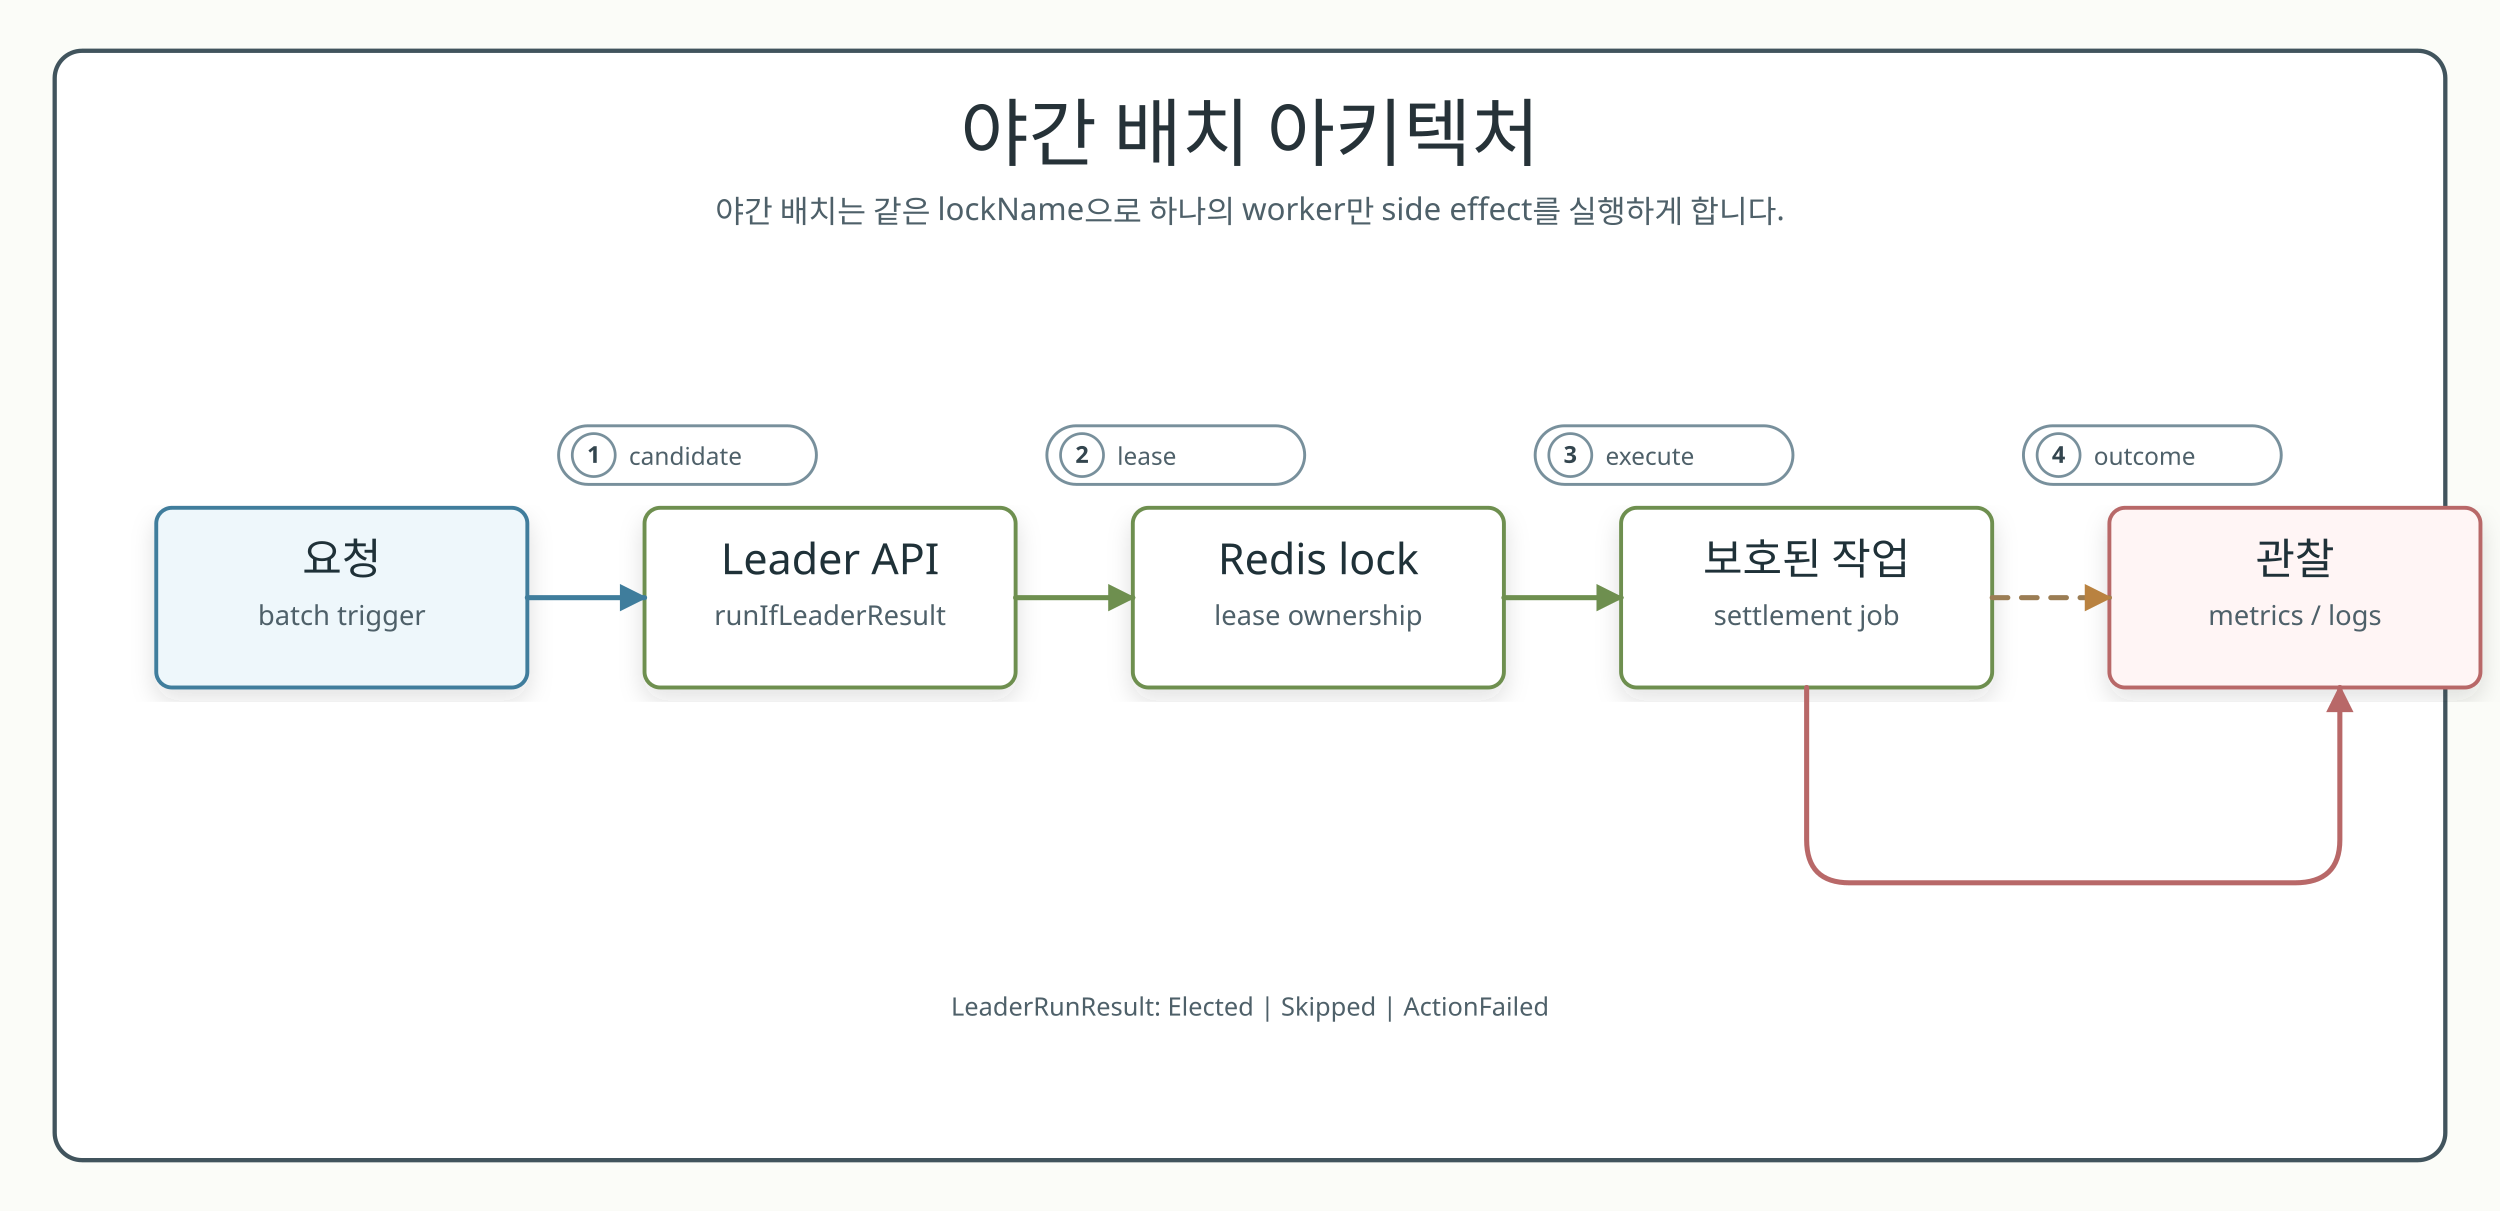
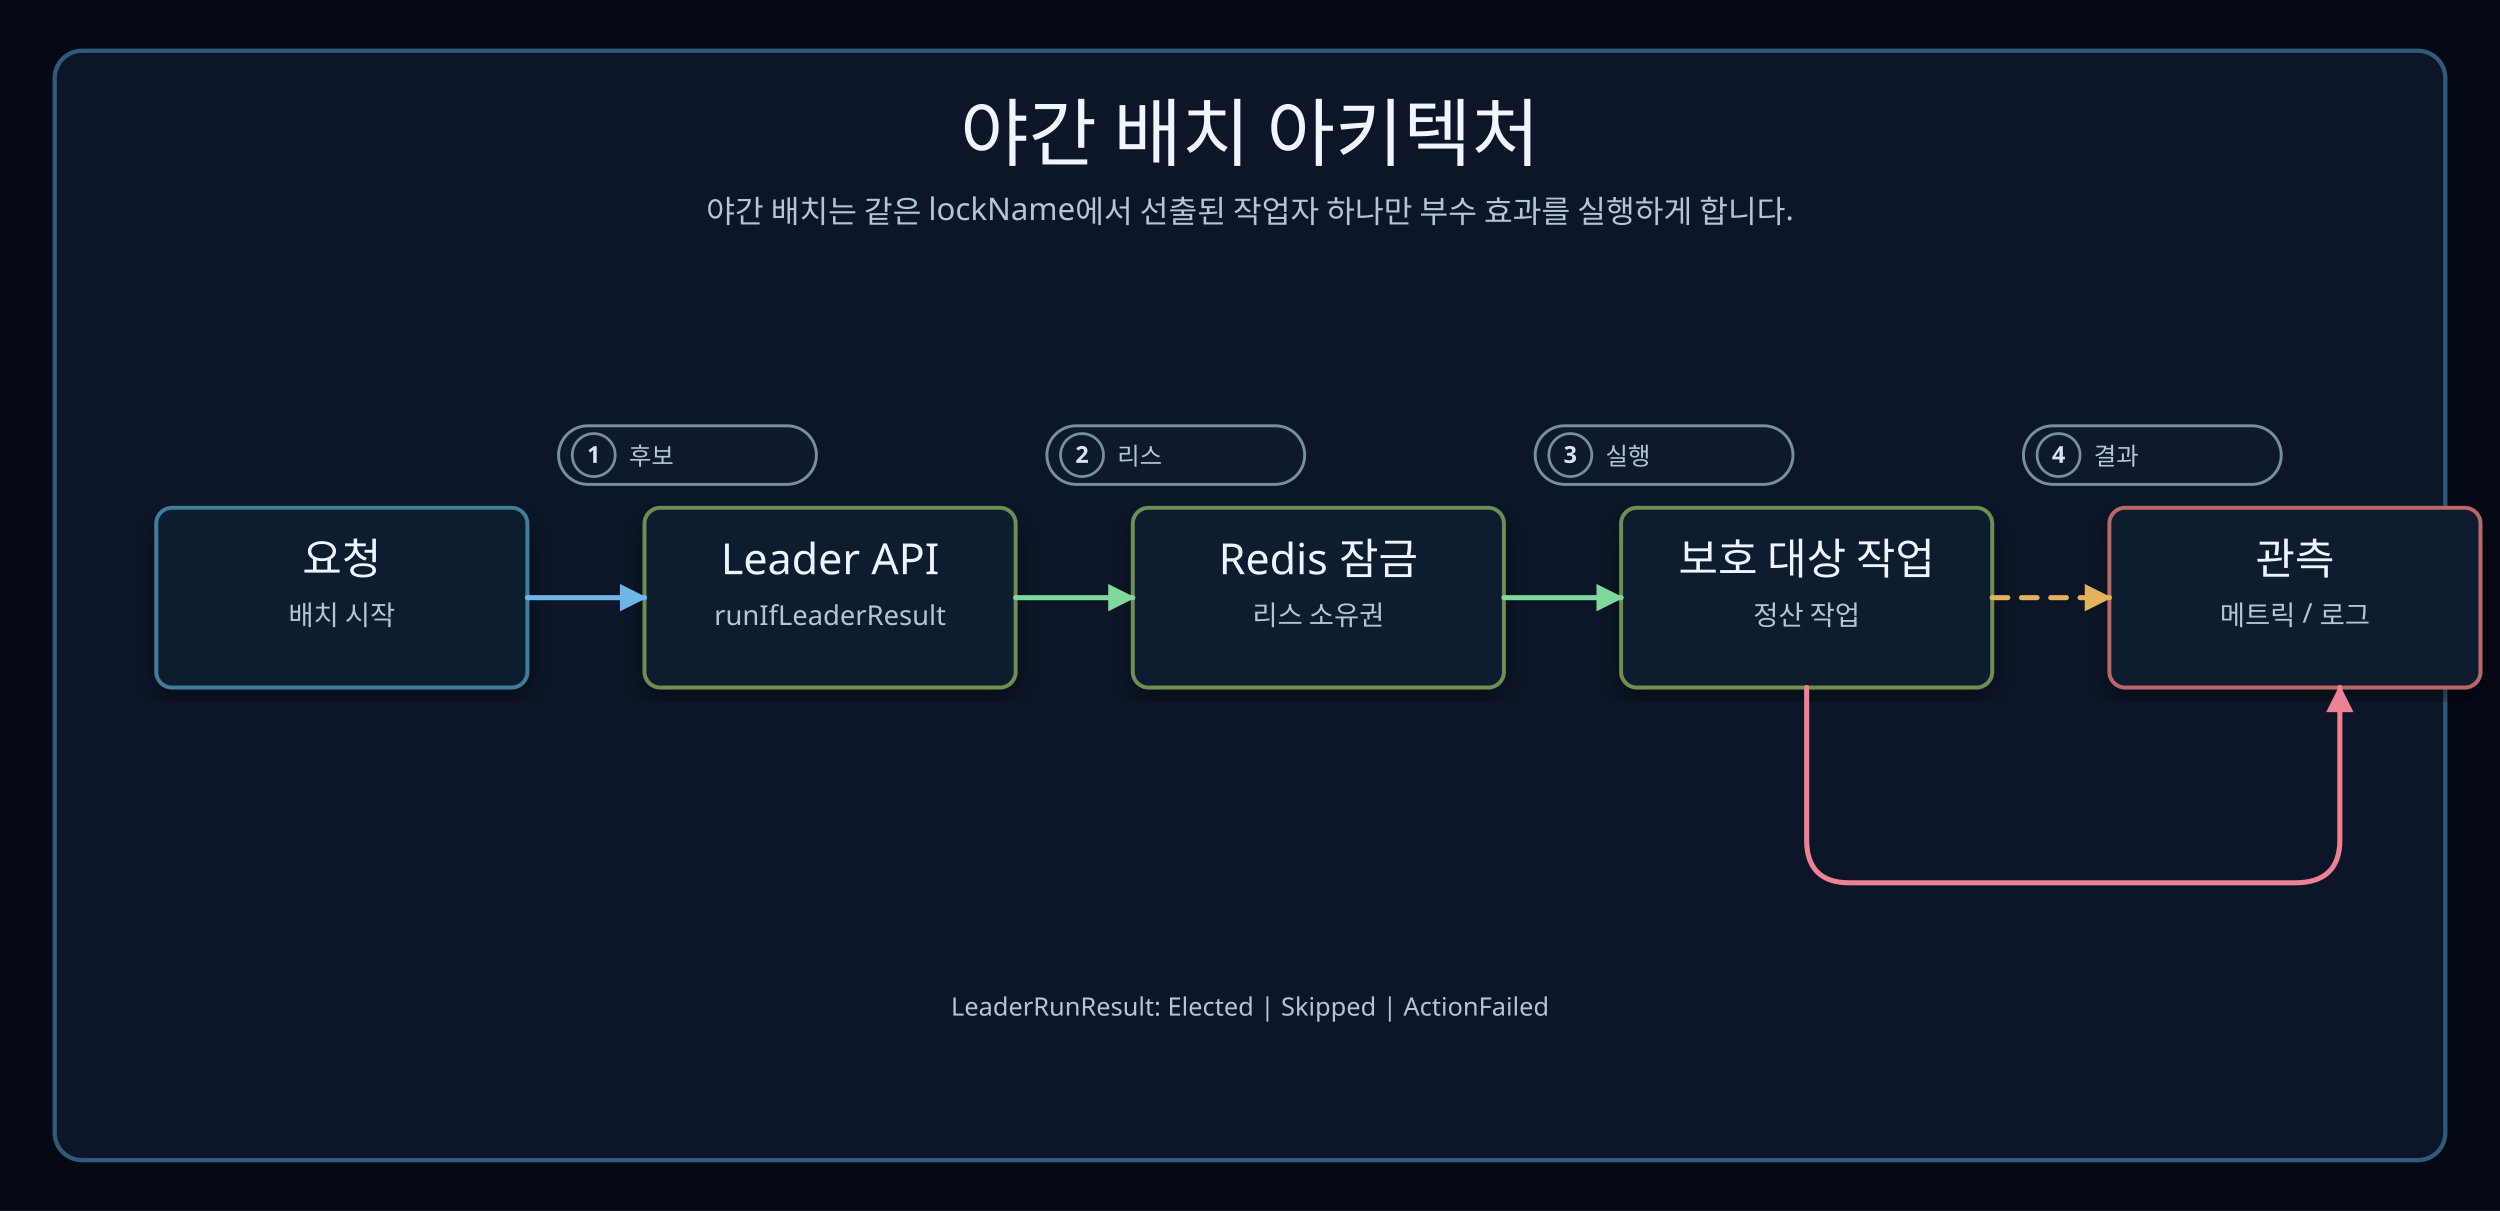
<svg xmlns="http://www.w3.org/2000/svg" width="1280" height="620" viewBox="0 0 1280 620" role="img" aria-labelledby="title desc">
  <defs>
    <filter id="shadow" x="-8%" y="-8%" width="116%" height="116%">
-       <feDropShadow dx="0" dy="6" stdDeviation="6" flood-color="#28343b" flood-opacity="0.13" />
+       <feDropShadow dx="0" dy="6" stdDeviation="6" flood-color="#02050a" flood-opacity="0.42" />
    </filter>
    <marker id="arrow-blue" viewBox="0 0 10 10" markerUnits="userSpaceOnUse" markerWidth="14" markerHeight="14" refX="9" refY="5" orient="auto">
-       <path d="M 0 0 L 10 5 L 0 10 Z" fill="#3f7d9c" stroke="#3f7d9c" stroke-width="0" stroke-dasharray="none" style="stroke-dasharray:none!important" />
+       <path d="M 0 0 L 10 5 L 0 10 Z" fill="#6fb6e8" stroke="#6fb6e8" stroke-width="0" stroke-dasharray="none" style="stroke-dasharray:none!important" />
    </marker>
    <marker id="arrow-green" viewBox="0 0 10 10" markerUnits="userSpaceOnUse" markerWidth="14" markerHeight="14" refX="9" refY="5" orient="auto">
-       <path d="M 0 0 L 10 5 L 0 10 Z" fill="#6e8f4f" stroke="#6e8f4f" stroke-width="0" stroke-dasharray="none" style="stroke-dasharray:none!important" />
+       <path d="M 0 0 L 10 5 L 0 10 Z" fill="#80d99b" stroke="#80d99b" stroke-width="0" stroke-dasharray="none" style="stroke-dasharray:none!important" />
    </marker>
    <marker id="arrow-amber" viewBox="0 0 10 10" markerUnits="userSpaceOnUse" markerWidth="14" markerHeight="14" refX="9" refY="5" orient="auto">
-       <path d="M 0 0 L 10 5 L 0 10 Z" fill="#b98240" stroke="#b98240" stroke-width="0" stroke-dasharray="none" style="stroke-dasharray:none!important" />
+       <path d="M 0 0 L 10 5 L 0 10 Z" fill="#e2b35c" stroke="#e2b35c" stroke-width="0" stroke-dasharray="none" style="stroke-dasharray:none!important" />
    </marker>
    <marker id="arrow-red" viewBox="0 0 10 10" markerUnits="userSpaceOnUse" markerWidth="14" markerHeight="14" refX="9" refY="5" orient="auto">
-       <path d="M 0 0 L 10 5 L 0 10 Z" fill="#b86868" stroke="#b86868" stroke-width="0" stroke-dasharray="none" style="stroke-dasharray:none!important" />
+       <path d="M 0 0 L 10 5 L 0 10 Z" fill="#ef8292" stroke="#ef8292" stroke-width="0" stroke-dasharray="none" style="stroke-dasharray:none!important" />
    </marker>
    <marker id="arrow-slate" viewBox="0 0 10 10" markerUnits="userSpaceOnUse" markerWidth="14" markerHeight="14" refX="9" refY="5" orient="auto">
-       <path d="M 0 0 L 10 5 L 0 10 Z" fill="#78909c" stroke="#78909c" stroke-width="0" stroke-dasharray="none" style="stroke-dasharray:none!important" />
+       <path d="M 0 0 L 10 5 L 0 10 Z" fill="#87a8c2" stroke="#87a8c2" stroke-width="0" stroke-dasharray="none" style="stroke-dasharray:none!important" />
    </marker>
    <style>
-       .canvas{fill:#fbfcf8}.frame{fill:#fff;stroke:#41545d;stroke-width:2.2}
-       .title{font-family:"goorm Sans";font-size:38px;fill:#263238}
-       .subtitle,.detail,.labelText,.footer,.axis,.tick,.legend,.role{font-family:"goorm Sans";fill:#4e6069}
+       .canvas{fill:#050914}.frame{fill:#0c1628;stroke:#315a7a;stroke-width:2.2}
+       .title{font-family:"goorm Sans";font-size:38px;fill:#f0f5ff}
+       .subtitle,.detail,.labelText,.footer,.axis,.tick,.legend,.role{font-family:"goorm Sans";fill:#b4c5d8}
      .subtitle{font-size:16px}.detail{font-size:14px}.footer{font-size:13px}.axis,.tick,.legend{font-size:13px}
      .role{font-family:"goorm Sans Code";font-size:12.5px}
-       .bandTitle,.cardTitle,.participant{font-family:"goorm Sans";fill:#1f3138}
+       .bandTitle,.cardTitle,.participant{font-family:"goorm Sans";fill:#edf4ff}
      .bandTitle{font-size:23px}.cardTitle{font-size:22px}.participant{font-size:19px}
-       .mono,.code,.badgeText{font-family:"goorm Sans Code";fill:#33454e}
-       .band{fill:#f5f9fb;stroke:#c8d7df;stroke-width:1.6}.bandAlt{fill:#fbfdf8;stroke:#d7e0d0;stroke-width:1.6}
-       .card{filter:url(#shadow);stroke-width:2}.header{fill:#fff;stroke:#546e7a;stroke-width:2}
+       .mono,.code,.badgeText{font-family:"goorm Sans Code";fill:#d7e3f2}
+       .band{fill:#101d30;stroke:#294c69;stroke-width:1.6}.bandAlt{fill:#10231f;stroke:#2f6257;stroke-width:1.6}
+       .card{filter:url(#shadow);fill:#111d2f!important;stroke-width:2}.header{fill:#111d2f;stroke:#537a99;stroke-width:2}
+       .surfaceWarm{fill:#211c16;stroke:#8b6a34;stroke-width:2}.surfacePurple{fill:#1c1930;stroke:#7058a2;stroke-width:2}
+       .footerBar{fill:#0e1b2e;stroke:#294c69;stroke-width:2}.tableHeader{fill:#142b46;stroke:#537a99;stroke-width:2}
      .edge,.call,.return,.skip,.state{fill:none;stroke-width:2.6;stroke-linecap:round;stroke-linejoin:round}
-       .call{stroke:#3f7d9c;marker-end:url(#arrow-blue)}.state{stroke:#6e8f4f;marker-end:url(#arrow-green)}
-       .return{stroke:#9b7d54;marker-end:url(#arrow-amber);stroke-dasharray:8 7}.skip{stroke:#b86868;marker-end:url(#arrow-red)}
-       .pill,.label{fill:#fff;stroke-width:1.5}.labelText{font-size:12.5px}.badgeText{font-size:12px;font-weight:700}
-       .lifeline{stroke:#9aaab1;stroke-width:2;stroke-dasharray:7 8}.activation{fill:#e6f2ec;stroke:#5b7e67;stroke-width:1.7}
-       .branch{fill:none;stroke:#78909c;stroke-width:2.2;stroke-dasharray:12 8}.divider{stroke:#78909c;stroke-width:1.4;stroke-dasharray:8 7}
+       .call{stroke:#6fb6e8;marker-end:url(#arrow-blue)}.state{stroke:#80d99b;marker-end:url(#arrow-green)}
+       .return{stroke:#e2b35c;marker-end:url(#arrow-amber);stroke-dasharray:8 7}.skip{stroke:#ef8292;marker-end:url(#arrow-red)}
+       .pill,.label{fill:#0e1a2b;stroke-width:1.5}.badgeCircle{fill:#0e1a2b}.labelText{font-size:12.5px}.badgeText{font-size:12px;font-weight:700}
+       .lifeline{stroke:#52718a;stroke-width:2;stroke-dasharray:7 8}.activation{fill:#193c32;stroke:#71bf8b;stroke-width:1.7}
+       .branch{fill:none;stroke:#7194ae;stroke-width:2.2;stroke-dasharray:12 8}.divider{stroke:#7194ae;stroke-width:1.4;stroke-dasharray:8 7}
    </style>
  </defs>
  <rect class="canvas" width="1280" height="620" />
  <rect class="frame" x="28" y="26" width="1224" height="568" rx="14" />
  <text x="640" y="82" class="title" text-anchor="middle">야간 배치 아키텍처</text>
-   <text x="640" y="114" class="subtitle" text-anchor="middle">야간 배치는 같은 lockName으로 하나의 worker만 side effect를 실행하게 합니다.</text>
+   <text x="640" y="114" class="subtitle" text-anchor="middle">야간 배치는 같은 lockName에서 선출된 작업자 하나만 부수 효과를 실행하게 합니다.</text>
  <g>
    <rect x="80" y="260" width="190" height="92" rx="8" class="card" fill="#eef7fb" stroke="#3f7d9c" />
    <text x="175" y="294" class="cardTitle" text-anchor="middle">요청</text>
-     <text x="175" y="320" class="detail" text-anchor="middle">batch trigger</text>
+     <text x="175" y="320" class="detail" text-anchor="middle">배치 시작</text>
  </g>
  <g>
    <rect x="330" y="260" width="190" height="92" rx="8" class="card" fill="#fff" stroke="#6e8f4f" />
    <text x="425" y="294" class="cardTitle" text-anchor="middle">Leader API</text>
    <text x="425" y="320" class="detail" text-anchor="middle">runIfLeaderResult</text>
  </g>
  <g>
    <rect x="580" y="260" width="190" height="92" rx="8" class="card" fill="#fff" stroke="#6e8f4f" />
-     <text x="675" y="294" class="cardTitle" text-anchor="middle">Redis lock</text>
-     <text x="675" y="320" class="detail" text-anchor="middle">lease ownership</text>
+     <text x="675" y="294" class="cardTitle" text-anchor="middle">Redis 잠금</text>
+     <text x="675" y="320" class="detail" text-anchor="middle">리스 소유권</text>
  </g>
  <g>
    <rect x="830" y="260" width="190" height="92" rx="8" class="card" fill="#fff" stroke="#6e8f4f" />
-     <text x="925" y="294" class="cardTitle" text-anchor="middle">보호된 작업</text>
-     <text x="925" y="320" class="detail" text-anchor="middle">settlement job</text>
+     <text x="925" y="294" class="cardTitle" text-anchor="middle">보호 대상 작업</text>
+     <text x="925" y="320" class="detail" text-anchor="middle">정산 작업</text>
  </g>
  <g>
    <rect x="1080" y="260" width="190" height="92" rx="8" class="card" fill="#fff5f5" stroke="#b86868" />
-     <text x="1175" y="294" class="cardTitle" text-anchor="middle">관찰</text>
-     <text x="1175" y="320" class="detail" text-anchor="middle">metrics / logs</text>
+     <text x="1175" y="294" class="cardTitle" text-anchor="middle">관측</text>
+     <text x="1175" y="320" class="detail" text-anchor="middle">메트릭 / 로그</text>
  </g>
  <path d="M 270 306 L 330 306" class="call" />
  <path d="M 520 306 L 580 306" class="state" />
  <path d="M 770 306 L 830 306" class="state" />
  <path d="M 1020 306 L 1080 306" class="return" />
  <path d="M 925 352 L 925 430 Q 925 452 947 452 L 1175 452 Q 1198 452 1198 430 L 1198 352" class="skip" />
  <g>
    <rect x="286" y="218" width="132" height="30" rx="15" class="pill" stroke="#78909c" />
-     <circle cx="304" cy="233" r="11" fill="#fff" stroke="#78909c" stroke-width="1.4" />
+     <circle cx="304" cy="233" r="11" class="badgeCircle" stroke="#78909c" stroke-width="1.4" />
    <text x="304" y="237" text-anchor="middle" class="badgeText">1</text>
-     <text x="322" y="238" class="labelText">candidate</text>
+     <text x="322" y="238" class="labelText">후보</text>
  </g>
  <g>
    <rect x="536" y="218" width="132" height="30" rx="15" class="pill" stroke="#78909c" />
-     <circle cx="554" cy="233" r="11" fill="#fff" stroke="#78909c" stroke-width="1.4" />
+     <circle cx="554" cy="233" r="11" class="badgeCircle" stroke="#78909c" stroke-width="1.4" />
    <text x="554" y="237" text-anchor="middle" class="badgeText">2</text>
-     <text x="572" y="238" class="labelText">lease</text>
+     <text x="572" y="238" class="labelText">리스</text>
  </g>
  <g>
    <rect x="786" y="218" width="132" height="30" rx="15" class="pill" stroke="#78909c" />
-     <circle cx="804" cy="233" r="11" fill="#fff" stroke="#78909c" stroke-width="1.4" />
+     <circle cx="804" cy="233" r="11" class="badgeCircle" stroke="#78909c" stroke-width="1.4" />
    <text x="804" y="237" text-anchor="middle" class="badgeText">3</text>
-     <text x="822" y="238" class="labelText">execute</text>
+     <text x="822" y="238" class="labelText">실행</text>
  </g>
  <g>
    <rect x="1036" y="218" width="132" height="30" rx="15" class="pill" stroke="#78909c" />
-     <circle cx="1054" cy="233" r="11" fill="#fff" stroke="#78909c" stroke-width="1.4" />
+     <circle cx="1054" cy="233" r="11" class="badgeCircle" stroke="#78909c" stroke-width="1.4" />
    <text x="1054" y="237" text-anchor="middle" class="badgeText">4</text>
-     <text x="1072" y="238" class="labelText">outcome</text>
+     <text x="1072" y="238" class="labelText">결과</text>
  </g>
  <text x="640" y="520" class="footer" text-anchor="middle">LeaderRunResult: Elected | Skipped | ActionFailed</text>
</svg>
